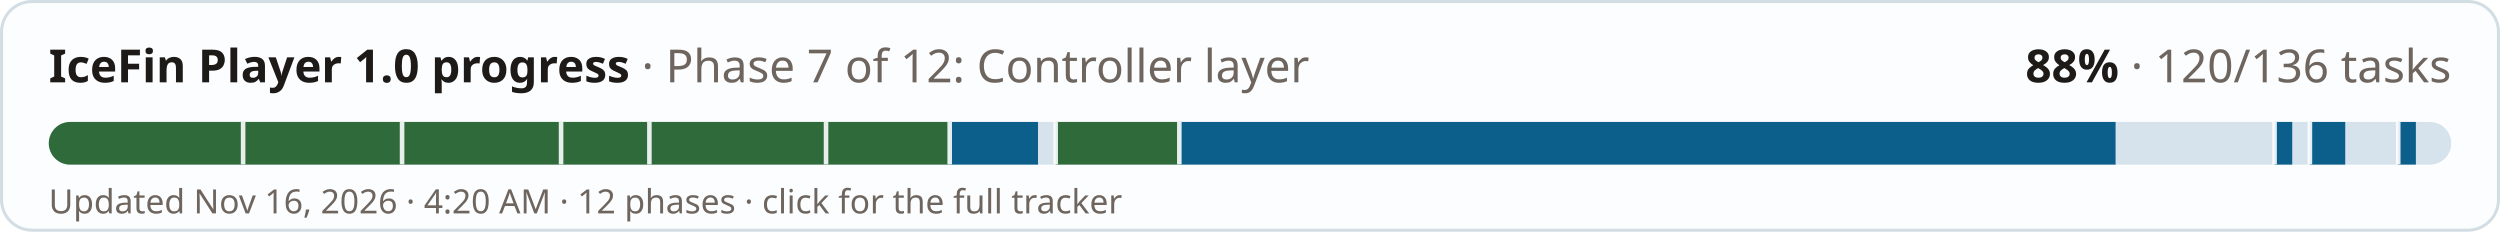
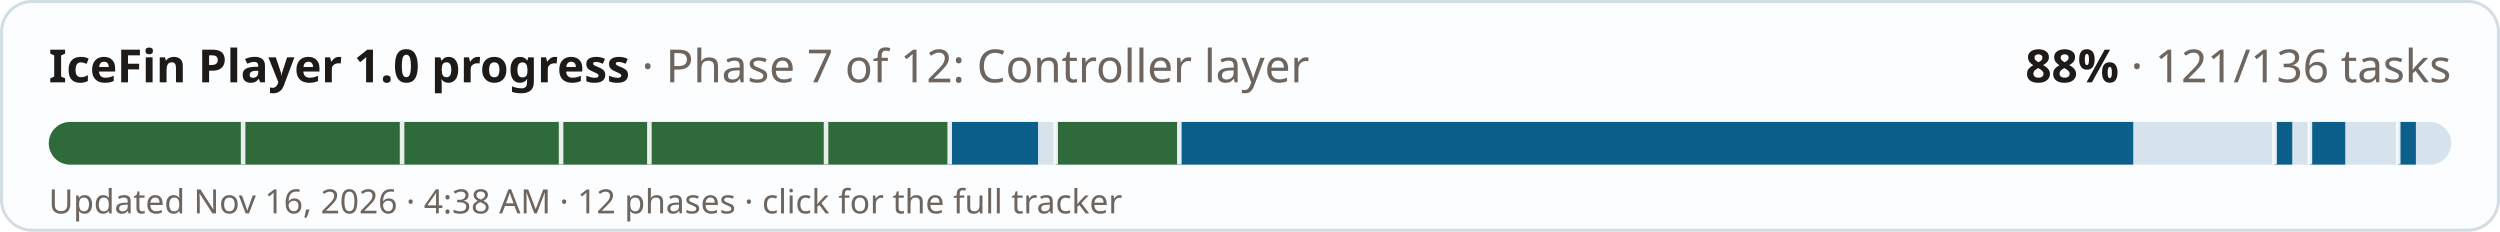
- <svg xmlns="http://www.w3.org/2000/svg" width="820" height="76" viewBox="0 0 820 76" role="img" aria-label="IceFin Player 1.0 progress: 88% (120 of 136 tasks)">
+ <svg xmlns="http://www.w3.org/2000/svg" width="820" height="76" viewBox="0 0 820 76" role="img" aria-label="IceFin Player 1.0 progress: 88% (121 of 136 tasks)">
  <style>
  .bg{fill:#fcfdfe;stroke:#d3dde4} .fg{fill:#1d1a18} .mu{fill:#6d655e} .track{fill:#d6e3ec} .done{fill:#0b5f8a} .full{fill:#2f6b3a} .tick{fill:#fcfdfe;opacity:.9}
  @media (prefers-color-scheme: dark){ .bg{fill:#1a2127;stroke:#2e3a43} .fg{fill:#f1ebe2} .mu{fill:#a99f94} .track{fill:#24384a} .done{fill:#6cb6e4} .full{fill:#6fbf7c} .tick{fill:#1a2127} }
  text{font-family:-apple-system,"Segoe UI",system-ui,"Noto Sans","DejaVu Sans",sans-serif}
</style>
  <rect class="bg" x="0.5" y="0.5" width="819" height="75" rx="10" />
  <text class="fg" x="16" y="27" font-size="15" font-weight="700">IceFin Player 1.0 progress <tspan class="mu" font-weight="400">· Phase 7 of 12: Controller layer</tspan>
  </text>
-   <text class="fg" x="804" y="27" font-size="15" font-weight="700" text-anchor="end">88% <tspan class="mu" font-weight="400">· 120/136 tasks</tspan>
+   <text class="fg" x="804" y="27" font-size="15" font-weight="700" text-anchor="end">88% <tspan class="mu" font-weight="400">· 121/136 tasks</tspan>
  </text>
  <rect class="track" x="16" y="40" width="788" height="14" rx="7" />
  <clipPath id="c">
    <rect x="16" y="40" width="788" height="14" rx="7" />
  </clipPath>
  <g clip-path="url(#c)">
    <rect class="full" x="16" y="40" width="63.74" height="14" />
    <rect class="full" x="79.74" y="40" width="52.15" height="14" />
    <rect class="full" x="131.88" y="40" width="52.15" height="14" />
    <rect class="full" x="184.03" y="40" width="28.97" height="14" />
    <rect class="full" x="213" y="40" width="57.94" height="14" />
    <rect class="full" x="270.94" y="40" width="40.56" height="14" />
    <rect class="done" x="311.5" y="40" width="28.97" height="14" />
    <rect class="full" x="346.26" y="40" width="40.56" height="14" />
-     <rect class="done" x="386.82" y="40" width="307.09" height="14" />
+     <rect class="done" x="386.82" y="40" width="312.88" height="14" />
    <rect class="done" x="746.06" y="40" width="5.79" height="14" />
    <rect class="done" x="757.65" y="40" width="11.59" height="14" />
    <rect class="done" x="786.62" y="40" width="5.79" height="14" />
    <rect class="tick" x="78.99" y="40" width="1.5" height="14" />
    <rect class="tick" x="131.13" y="40" width="1.5" height="14" />
    <rect class="tick" x="183.28" y="40" width="1.5" height="14" />
    <rect class="tick" x="212.25" y="40" width="1.5" height="14" />
    <rect class="tick" x="270.19" y="40" width="1.5" height="14" />
    <rect class="tick" x="310.75" y="40" width="1.5" height="14" />
    <rect class="tick" x="345.51" y="40" width="1.5" height="14" />
    <rect class="tick" x="386.07" y="40" width="1.5" height="14" />
    <rect class="tick" x="745.31" y="40" width="1.5" height="14" />
    <rect class="tick" x="756.9" y="40" width="1.5" height="14" />
    <rect class="tick" x="785.87" y="40" width="1.5" height="14" />
  </g>
-   <text class="mu" x="16" y="70" font-size="11">Updated Nov 16, 2026 · 4:20 AM · 12 phases · click for the full tracker</text>
+   <text class="mu" x="16" y="70" font-size="11">Updated Nov 16, 2026 · 4:38 AM · 12 phases · click for the full tracker</text>
</svg>
